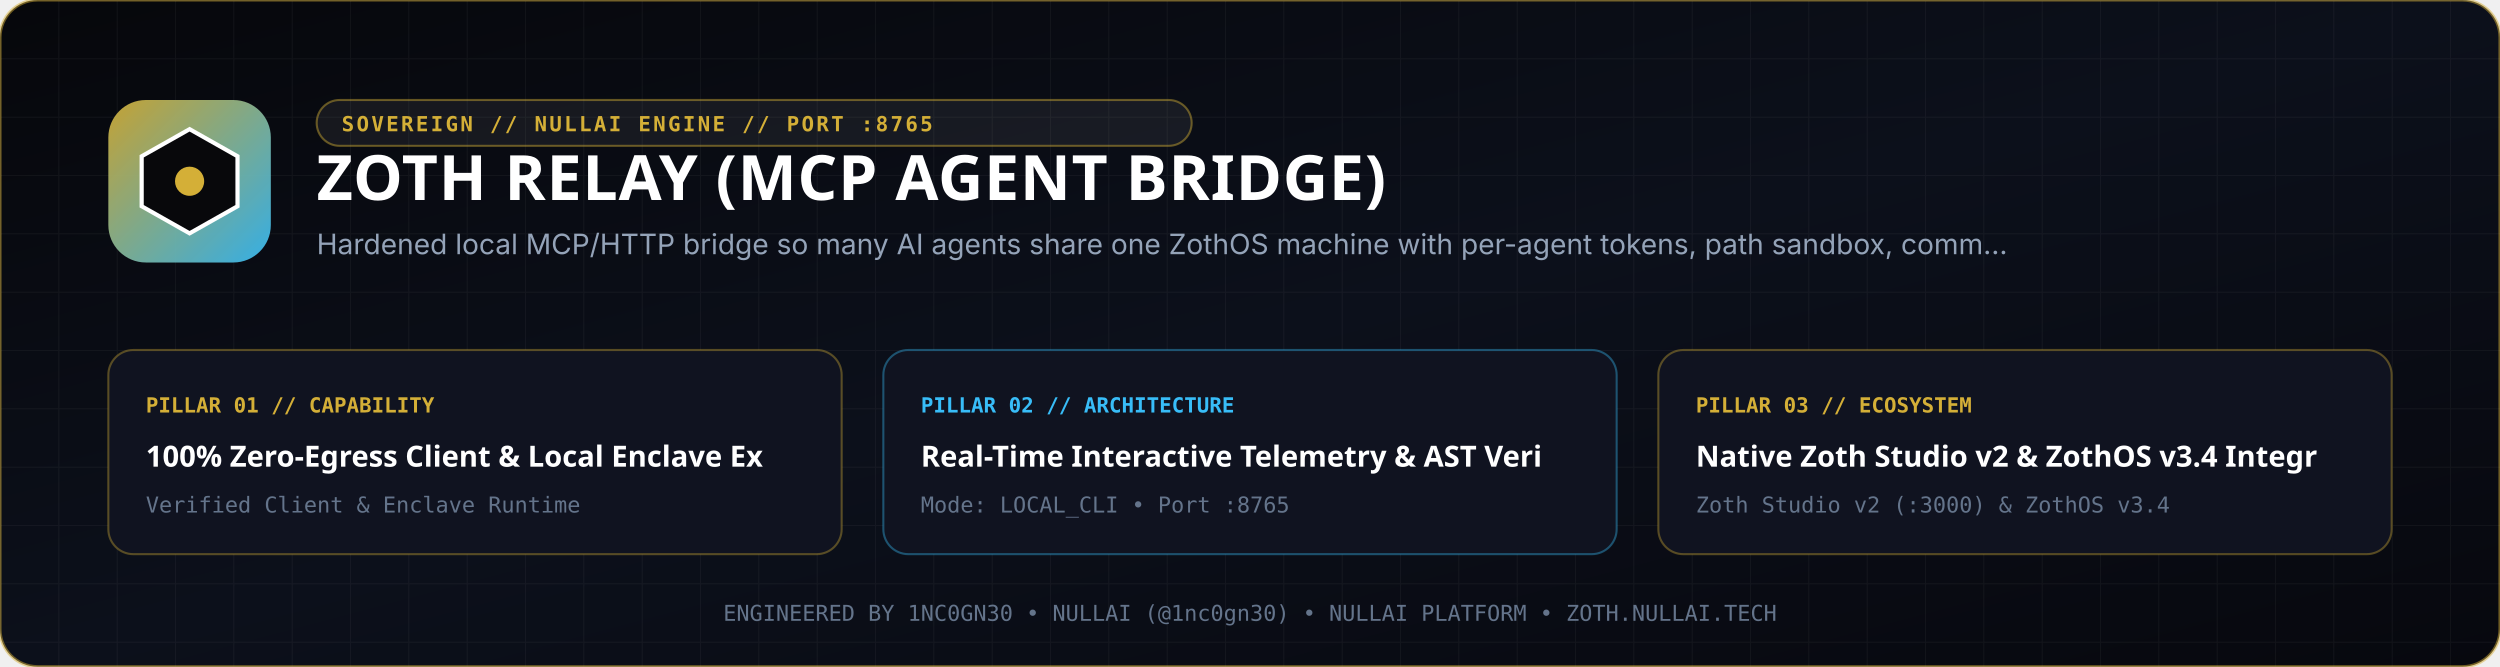
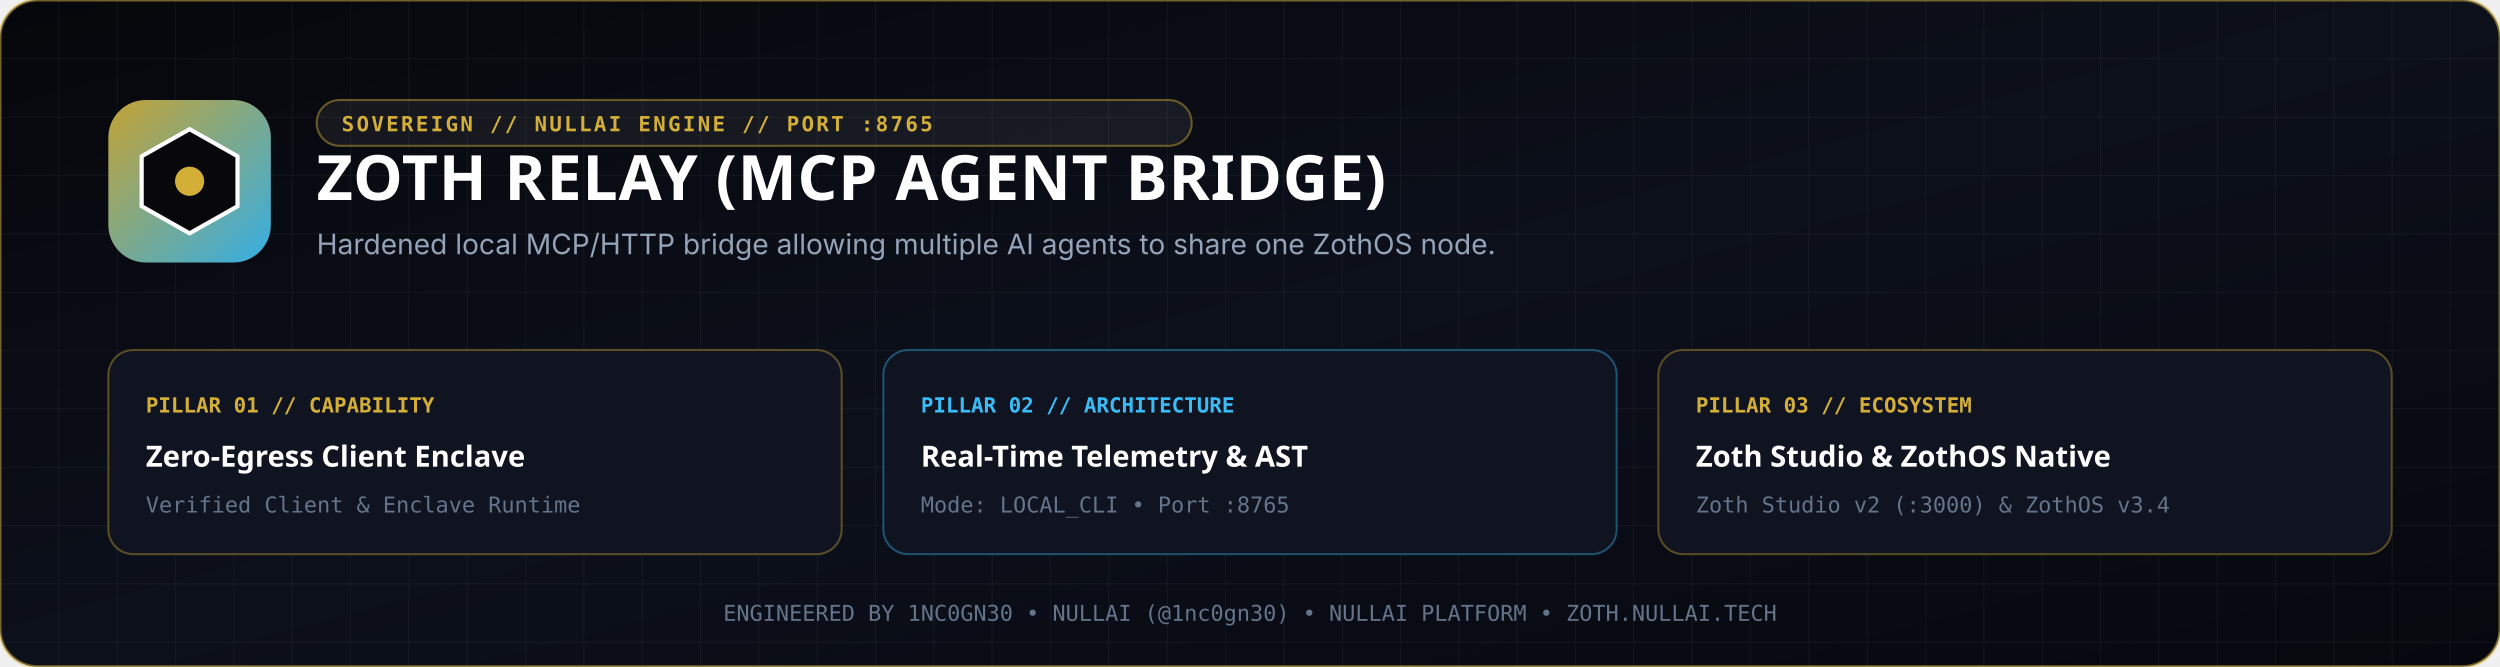
<svg xmlns="http://www.w3.org/2000/svg" viewBox="0 0 1200 320" width="100%" height="100%">
  <defs>
    <linearGradient id="bg" x1="0%" y1="0%" x2="100%" y2="100%">
      <stop offset="0%" stop-color="#06070B" />
      <stop offset="50%" stop-color="#0C101B" />
      <stop offset="100%" stop-color="#07080E" />
    </linearGradient>
    <linearGradient id="accent" x1="0%" y1="0%" x2="100%" y2="100%">
      <stop offset="0%" stop-color="#D4AF37" />
      <stop offset="100%" stop-color="#38BDF8" />
    </linearGradient>
    <pattern id="grid" width="28" height="28" patternUnits="userSpaceOnUse">
      <path d="M 28 0 L 0 0 0 28" fill="none" stroke="rgba(255,255,255,0.04)" stroke-width="1" />
    </pattern>
  </defs>
  <rect width="1200" height="320" rx="18" fill="url(#bg)" stroke="#D4AF37" stroke-opacity="0.5" stroke-width="1.5" />
  <rect width="1200" height="320" rx="18" fill="url(#grid)" />
  <g transform="translate(52, 48)">
    <rect width="78" height="78" rx="18" fill="url(#accent)" opacity="0.92" />
    <polygon points="39,14 62,27 62,51 39,64 16,51 16,27" fill="#08080B" stroke="#FFFFFF" stroke-width="2" />
    <circle cx="39" cy="39" r="7" fill="#D4AF37" />
  </g>
  <g transform="translate(152, 62)">
    <rect x="0" y="-14" width="420" height="22" rx="11" fill="rgba(255,255,255,0.06)" stroke="#D4AF37" stroke-opacity="0.45" />
    <text x="12" y="1" fill="#D4AF37" font-family="JetBrains Mono, monospace" font-size="10" font-weight="700" letter-spacing="1.1">SOVEREIGN // NULLAI ENGINE // PORT :8765</text>
    <text x="0" y="34" fill="#FFFFFF" font-family="Syne, Space Grotesk, sans-serif" font-size="30" font-weight="800" letter-spacing="0.4">ZOTH RELAY (MCP AGENT BRIDGE)</text>
-     <text x="0" y="60" fill="#94A3B8" font-family="Inter, sans-serif" font-size="13.5">Hardened local MCP/HTTP bridge so many AI agents share one ZothOS machine with per-agent tokens, path sandbox, comm...</text>
+     <text x="0" y="60" fill="#94A3B8" font-family="Inter, sans-serif" font-size="13.5">Hardened local MCP/HTTP bridge allowing multiple AI agents to share one ZothOS node.</text>
  </g>
  <g transform="translate(52, 168)">
    <rect x="0" y="0" width="352" height="98" rx="12" fill="#101320" stroke="#D4AF37" stroke-opacity="0.38" />
    <text x="18" y="30" fill="#D4AF37" font-family="JetBrains Mono, monospace" font-size="10" font-weight="700">PILLAR 01 // CAPABILITY</text>
-     <text x="18" y="56" fill="#FFFFFF" font-family="Space Grotesk, sans-serif" font-size="14" font-weight="700">100% Zero-Egress Client &amp; Local Enclave Ex</text>
+     <text x="18" y="56" fill="#FFFFFF" font-family="Space Grotesk, sans-serif" font-size="14" font-weight="700">Zero-Egress Client Enclave</text>
    <text x="18" y="78" fill="#64748B" font-family="JetBrains Mono, monospace" font-size="10.5">Verified Client &amp; Enclave Runtime</text>
    <rect x="372" y="0" width="352" height="98" rx="12" fill="#101320" stroke="#38BDF8" stroke-opacity="0.38" />
    <text x="390" y="30" fill="#38BDF8" font-family="JetBrains Mono, monospace" font-size="10" font-weight="700">PILLAR 02 // ARCHITECTURE</text>
-     <text x="390" y="56" fill="#FFFFFF" font-family="Space Grotesk, sans-serif" font-size="14" font-weight="700">Real-Time Interactive Telemetry &amp; AST Veri</text>
+     <text x="390" y="56" fill="#FFFFFF" font-family="Space Grotesk, sans-serif" font-size="14" font-weight="700">Real-Time Telemetry &amp; AST</text>
    <text x="390" y="78" fill="#64748B" font-family="JetBrains Mono, monospace" font-size="10.5">Mode: LOCAL_CLI • Port :8765</text>
    <rect x="744" y="0" width="352" height="98" rx="12" fill="#101320" stroke="#D4AF37" stroke-opacity="0.38" />
    <text x="762" y="30" fill="#D4AF37" font-family="JetBrains Mono, monospace" font-size="10" font-weight="700">PILLAR 03 // ECOSYSTEM</text>
-     <text x="762" y="56" fill="#FFFFFF" font-family="Space Grotesk, sans-serif" font-size="14" font-weight="700">Native Zoth Studio v2 &amp; ZothOS v3.4 Integr</text>
+     <text x="762" y="56" fill="#FFFFFF" font-family="Space Grotesk, sans-serif" font-size="14" font-weight="700">Zoth Studio &amp; ZothOS Native</text>
    <text x="762" y="78" fill="#64748B" font-family="JetBrains Mono, monospace" font-size="10.5">Zoth Studio v2 (:3000) &amp; ZothOS v3.4</text>
  </g>
  <text x="600" y="298" text-anchor="middle" fill="#64748B" font-family="JetBrains Mono, monospace" font-size="10.5">
    ENGINEERED BY 1NC0GN30 • NULLAI (@1nc0gn30)  •  NULLAI PLATFORM  •  ZOTH.NULLAI.TECH
  </text>
</svg>
